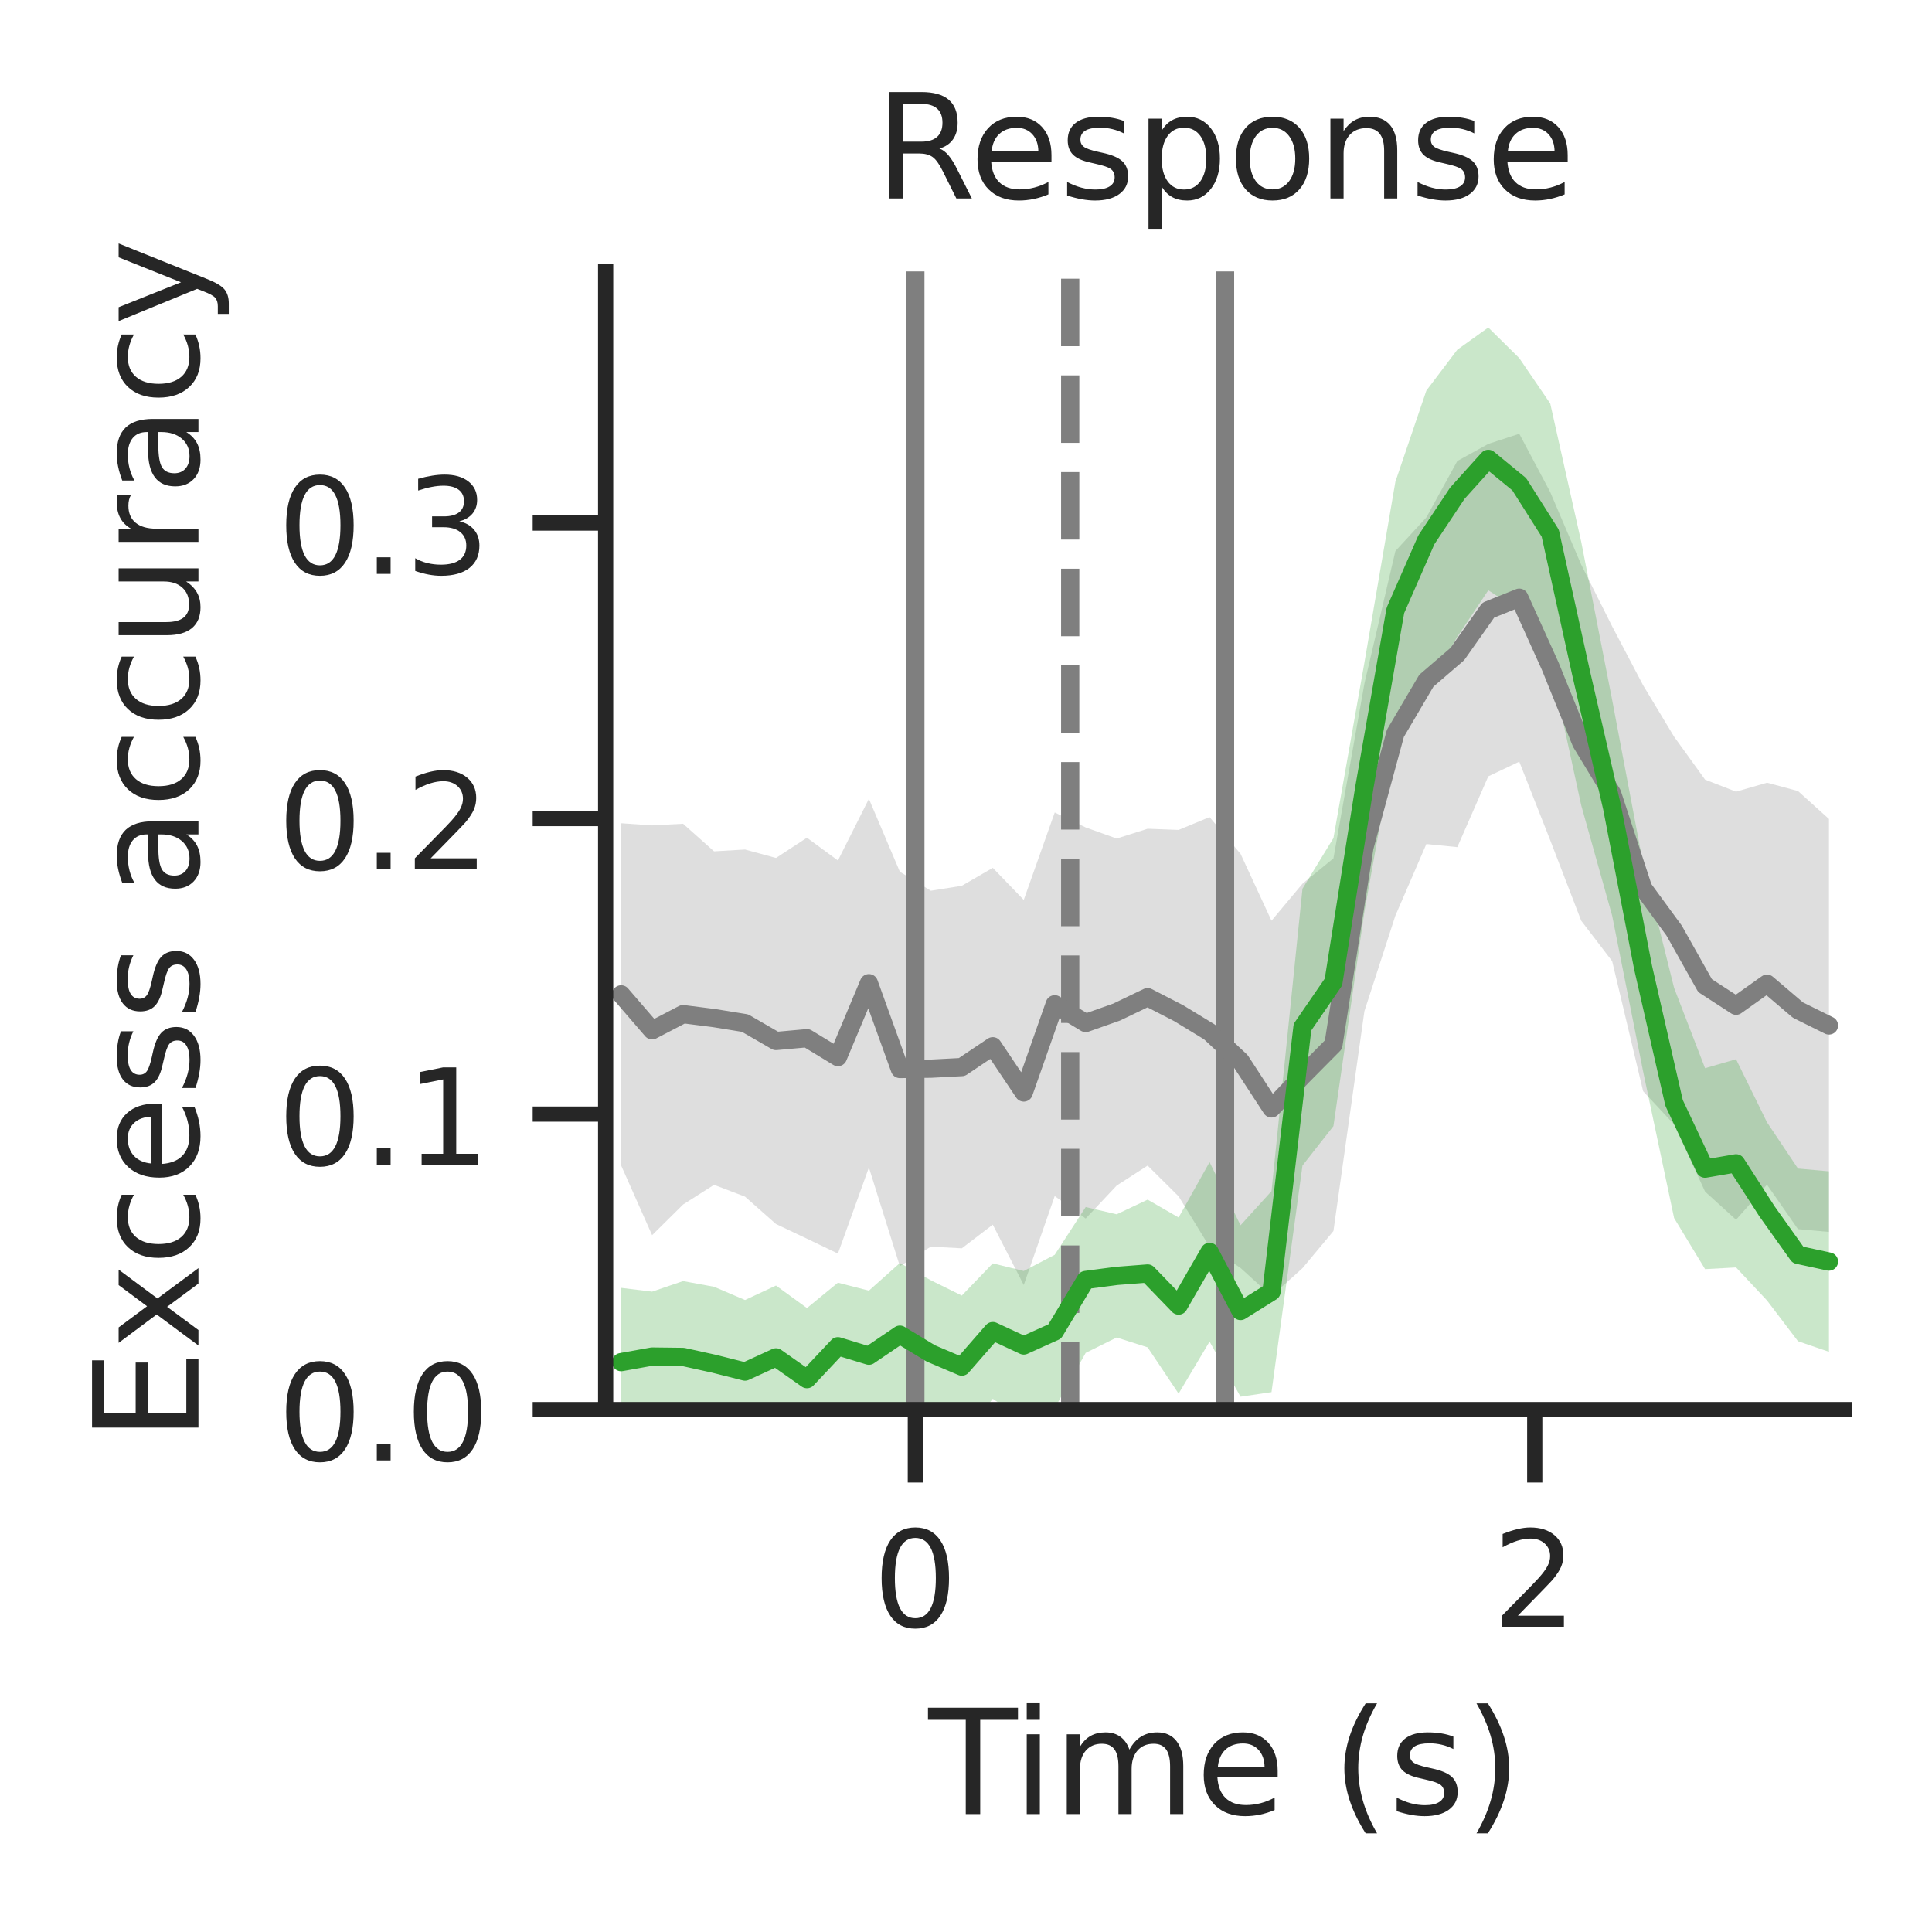
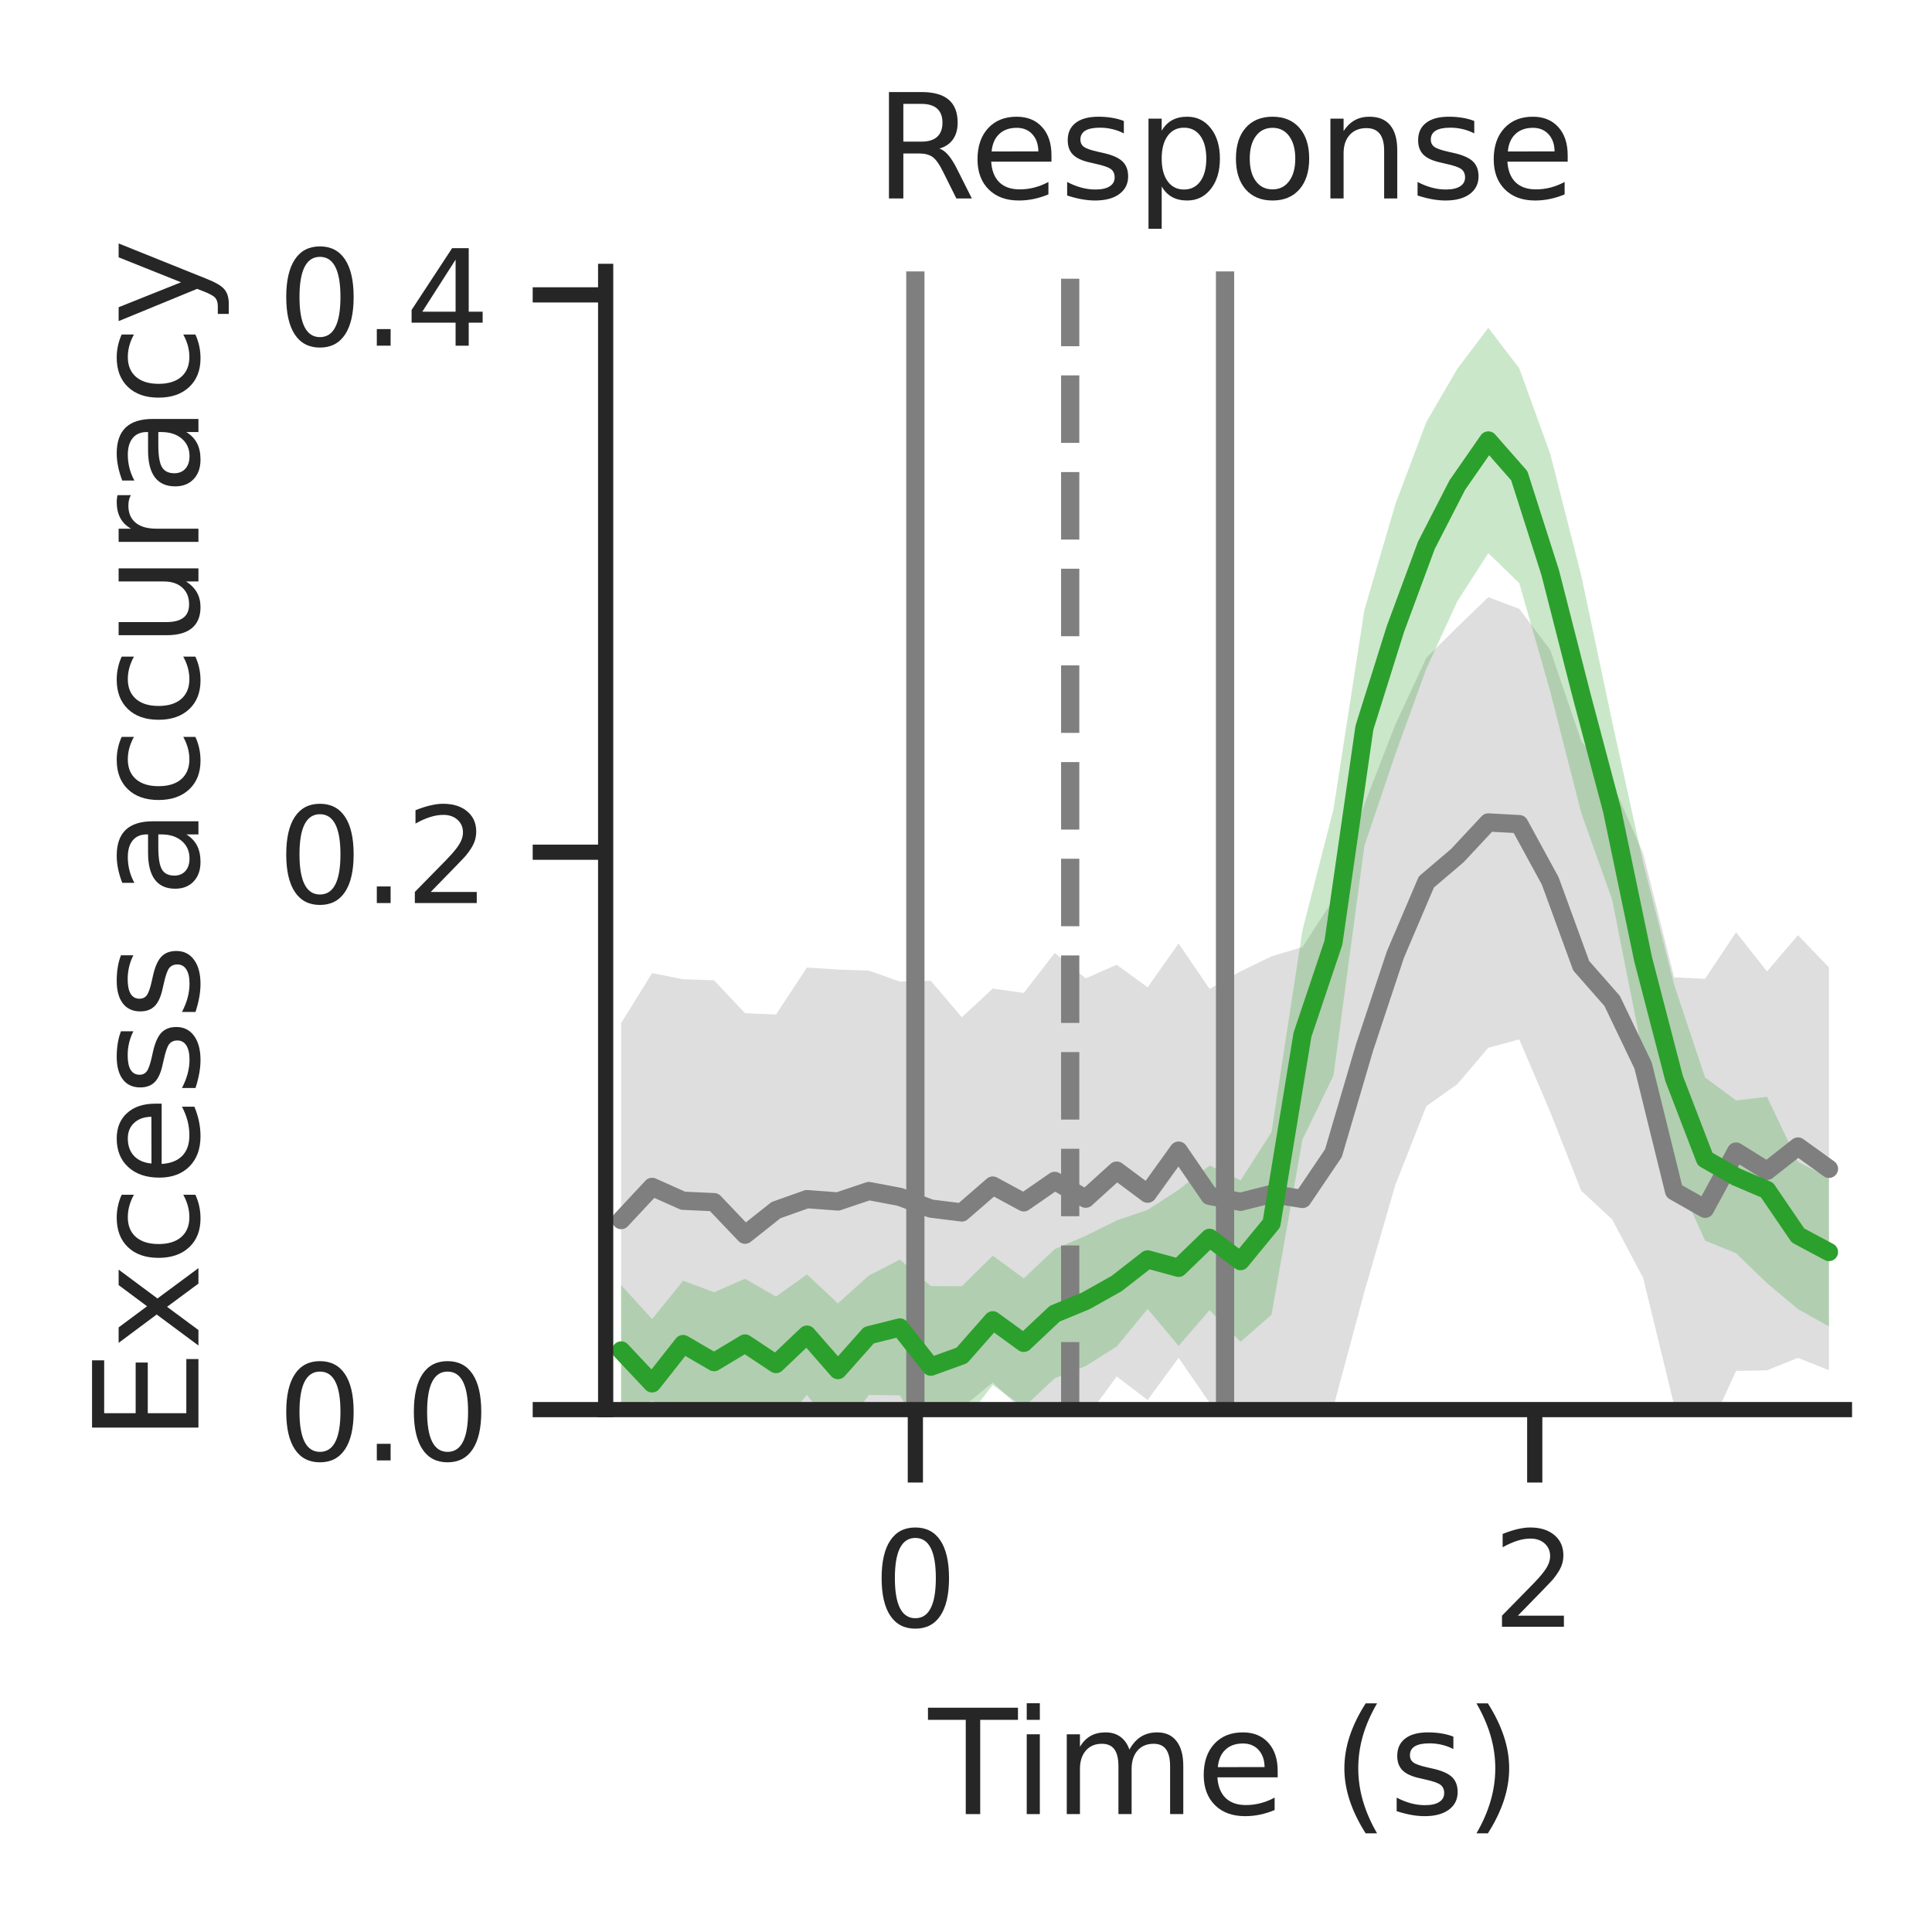
<svg xmlns="http://www.w3.org/2000/svg" xmlns:xlink="http://www.w3.org/1999/xlink" width="158.88pt" height="158.88pt" viewBox="0 0 158.88 158.88" version="1.1">
  <defs>
    <style type="text/css">*{stroke-linejoin: round; stroke-linecap: butt}</style>
  </defs>
  <g id="figure_1">
    <g id="patch_1">
      <path d="M 0 158.88  L 158.88 158.88  L 158.88 0  L 0 0  z " style="fill: #ffffff" />
    </g>
    <g id="axes_1">
      <g id="patch_2">
        <path d="M 49.807 115.92  L 151.68 115.92  L 151.68 22.318  L 49.807 22.318  z " style="fill: #ffffff" />
      </g>
      <g id="matplotlib.axis_1">
        <g id="xtick_1">
          <g id="line2d_1">
            <defs>
-               <path id="m0c5acce30c" d="M 0 0  L 0 6  " style="stroke: #262626; stroke-width: 1.25" />
-             </defs>
-             <g>
-               <use xlink:href="#m0c5acce30c" x="75.275" y="115.92" style="fill: #262626; stroke: #262626; stroke-width: 1.25" />
+               <path id="m59b1cd3b6c" d="M 0 0  L 0 6  " style="stroke: #262626; stroke-width: 1.25" />
+             </defs>
+             <g>
+               <use xlink:href="#m59b1cd3b6c" x="75.275" y="115.92" style="fill: #262626; stroke: #262626; stroke-width: 1.25" />
            </g>
          </g>
          <g id="text_1">
            <g style="fill: #262626" transform="translate(71.7759 133.7781) scale(0.11 -0.11)">
              <defs>
                <path id="DejaVuSans-30" d="M 2034 4250  Q 1547 4250 1301 3770  Q 1056 3291 1056 2328  Q 1056 1369 1301 889  Q 1547 409 2034 409  Q 2525 409 2770 889  Q 3016 1369 3016 2328  Q 3016 3291 2770 3770  Q 2525 4250 2034 4250  z M 2034 4750  Q 2819 4750 3233 4129  Q 3647 3509 3647 2328  Q 3647 1150 3233 529  Q 2819 -91 2034 -91  Q 1250 -91 836 529  Q 422 1150 422 2328  Q 422 3509 836 4129  Q 1250 4750 2034 4750  z " transform="scale(0.015625)" />
              </defs>
              <use xlink:href="#DejaVuSans-30" />
            </g>
          </g>
        </g>
        <g id="xtick_2">
          <g id="line2d_2">
            <g>
-               <use xlink:href="#m0c5acce30c" x="126.211" y="115.92" style="fill: #262626; stroke: #262626; stroke-width: 1.25" />
+               <use xlink:href="#m59b1cd3b6c" x="126.211" y="115.92" style="fill: #262626; stroke: #262626; stroke-width: 1.25" />
            </g>
          </g>
          <g id="text_2">
            <g style="fill: #262626" transform="translate(122.7121 133.7781) scale(0.11 -0.11)">
              <defs>
                <path id="DejaVuSans-32" d="M 1228 531  L 3431 531  L 3431 0  L 469 0  L 469 531  Q 828 903 1448 1529  Q 2069 2156 2228 2338  Q 2531 2678 2651 2914  Q 2772 3150 2772 3378  Q 2772 3750 2511 3984  Q 2250 4219 1831 4219  Q 1534 4219 1204 4116  Q 875 4013 500 3803  L 500 4441  Q 881 4594 1212 4672  Q 1544 4750 1819 4750  Q 2544 4750 2975 4387  Q 3406 4025 3406 3419  Q 3406 3131 3298 2873  Q 3191 2616 2906 2266  Q 2828 2175 2409 1742  Q 1991 1309 1228 531  z " transform="scale(0.015625)" />
              </defs>
              <use xlink:href="#DejaVuSans-32" />
            </g>
          </g>
        </g>
        <g id="text_3">
          <g style="fill: #262626" transform="translate(76.34867 149.1839) scale(0.12 -0.12)">
            <defs>
              <path id="DejaVuSans-54" d="M -19 4666  L 3928 4666  L 3928 4134  L 2272 4134  L 2272 0  L 1638 0  L 1638 4134  L -19 4134  L -19 4666  z " transform="scale(0.015625)" />
              <path id="DejaVuSans-69" d="M 603 3500  L 1178 3500  L 1178 0  L 603 0  L 603 3500  z M 603 4863  L 1178 4863  L 1178 4134  L 603 4134  L 603 4863  z " transform="scale(0.015625)" />
              <path id="DejaVuSans-6d" d="M 3328 2828  Q 3544 3216 3844 3400  Q 4144 3584 4550 3584  Q 5097 3584 5394 3201  Q 5691 2819 5691 2113  L 5691 0  L 5113 0  L 5113 2094  Q 5113 2597 4934 2840  Q 4756 3084 4391 3084  Q 3944 3084 3684 2787  Q 3425 2491 3425 1978  L 3425 0  L 2847 0  L 2847 2094  Q 2847 2600 2669 2842  Q 2491 3084 2119 3084  Q 1678 3084 1418 2786  Q 1159 2488 1159 1978  L 1159 0  L 581 0  L 581 3500  L 1159 3500  L 1159 2956  Q 1356 3278 1631 3431  Q 1906 3584 2284 3584  Q 2666 3584 2933 3390  Q 3200 3197 3328 2828  z " transform="scale(0.015625)" />
              <path id="DejaVuSans-65" d="M 3597 1894  L 3597 1613  L 953 1613  Q 991 1019 1311 708  Q 1631 397 2203 397  Q 2534 397 2845 478  Q 3156 559 3463 722  L 3463 178  Q 3153 47 2828 -22  Q 2503 -91 2169 -91  Q 1331 -91 842 396  Q 353 884 353 1716  Q 353 2575 817 3079  Q 1281 3584 2069 3584  Q 2775 3584 3186 3129  Q 3597 2675 3597 1894  z M 3022 2063  Q 3016 2534 2758 2815  Q 2500 3097 2075 3097  Q 1594 3097 1305 2825  Q 1016 2553 972 2059  L 3022 2063  z " transform="scale(0.015625)" />
              <path id="DejaVuSans-20" transform="scale(0.015625)" />
              <path id="DejaVuSans-28" d="M 1984 4856  Q 1566 4138 1362 3434  Q 1159 2731 1159 2009  Q 1159 1288 1364 580  Q 1569 -128 1984 -844  L 1484 -844  Q 1016 -109 783 600  Q 550 1309 550 2009  Q 550 2706 781 3412  Q 1013 4119 1484 4856  L 1984 4856  z " transform="scale(0.015625)" />
              <path id="DejaVuSans-73" d="M 2834 3397  L 2834 2853  Q 2591 2978 2328 3040  Q 2066 3103 1784 3103  Q 1356 3103 1142 2972  Q 928 2841 928 2578  Q 928 2378 1081 2264  Q 1234 2150 1697 2047  L 1894 2003  Q 2506 1872 2764 1633  Q 3022 1394 3022 966  Q 3022 478 2636 193  Q 2250 -91 1575 -91  Q 1294 -91 989 -36  Q 684 19 347 128  L 347 722  Q 666 556 975 473  Q 1284 391 1588 391  Q 1994 391 2212 530  Q 2431 669 2431 922  Q 2431 1156 2273 1281  Q 2116 1406 1581 1522  L 1381 1569  Q 847 1681 609 1914  Q 372 2147 372 2553  Q 372 3047 722 3315  Q 1072 3584 1716 3584  Q 2034 3584 2315 3537  Q 2597 3491 2834 3397  z " transform="scale(0.015625)" />
              <path id="DejaVuSans-29" d="M 513 4856  L 1013 4856  Q 1481 4119 1714 3412  Q 1947 2706 1947 2009  Q 1947 1309 1714 600  Q 1481 -109 1013 -844  L 513 -844  Q 928 -128 1133 580  Q 1338 1288 1338 2009  Q 1338 2731 1133 3434  Q 928 4138 513 4856  z " transform="scale(0.015625)" />
            </defs>
            <use xlink:href="#DejaVuSans-54" />
            <use xlink:href="#DejaVuSans-69" transform="translate(57.95898 0)" />
            <use xlink:href="#DejaVuSans-6d" transform="translate(85.74219 0)" />
            <use xlink:href="#DejaVuSans-65" transform="translate(183.1543 0)" />
            <use xlink:href="#DejaVuSans-20" transform="translate(244.6777 0)" />
            <use xlink:href="#DejaVuSans-28" transform="translate(276.4648 0)" />
            <use xlink:href="#DejaVuSans-73" transform="translate(315.4785 0)" />
            <use xlink:href="#DejaVuSans-29" transform="translate(367.5781 0)" />
          </g>
        </g>
      </g>
      <g id="matplotlib.axis_2">
        <g id="ytick_1">
          <g id="line2d_3">
            <defs>
-               <path id="m7189554447" d="M 0 0  L -6 0  " style="stroke: #262626; stroke-width: 1.25" />
-             </defs>
-             <g>
-               <use xlink:href="#m7189554447" x="49.807" y="115.92" style="fill: #262626; stroke: #262626; stroke-width: 1.25" />
+               <path id="m7048ef91ea" d="M 0 0  L -6 0  " style="stroke: #262626; stroke-width: 1.25" />
+             </defs>
+             <g>
+               <use xlink:href="#m7048ef91ea" x="49.807" y="115.92" style="fill: #262626; stroke: #262626; stroke-width: 1.25" />
            </g>
          </g>
          <g id="text_4">
            <g style="fill: #262626" transform="translate(22.81375 120.099) scale(0.11 -0.11)">
              <defs>
                <path id="DejaVuSans-2e" d="M 684 794  L 1344 794  L 1344 0  L 684 0  L 684 794  z " transform="scale(0.015625)" />
              </defs>
              <use xlink:href="#DejaVuSans-30" />
              <use xlink:href="#DejaVuSans-2e" transform="translate(63.62305 0)" />
              <use xlink:href="#DejaVuSans-30" transform="translate(95.41016 0)" />
            </g>
          </g>
        </g>
        <g id="ytick_2">
          <g id="line2d_4">
            <g>
-               <use xlink:href="#m7189554447" x="49.807" y="91.618" style="fill: #262626; stroke: #262626; stroke-width: 1.25" />
+               <use xlink:href="#m7048ef91ea" x="49.807" y="70.084" style="fill: #262626; stroke: #262626; stroke-width: 1.25" />
            </g>
          </g>
          <g id="text_5">
-             <g style="fill: #262626" transform="translate(22.81375 95.79756) scale(0.11 -0.11)">
-               <defs>
-                 <path id="DejaVuSans-31" d="M 794 531  L 1825 531  L 1825 4091  L 703 3866  L 703 4441  L 1819 4666  L 2450 4666  L 2450 531  L 3481 531  L 3481 0  L 794 0  L 794 531  z " transform="scale(0.015625)" />
-               </defs>
+             <g style="fill: #262626" transform="translate(22.81375 74.26301) scale(0.11 -0.11)">
              <use xlink:href="#DejaVuSans-30" />
              <use xlink:href="#DejaVuSans-2e" transform="translate(63.62305 0)" />
-               <use xlink:href="#DejaVuSans-31" transform="translate(95.41016 0)" />
+               <use xlink:href="#DejaVuSans-32" transform="translate(95.41016 0)" />
            </g>
          </g>
        </g>
        <g id="ytick_3">
          <g id="line2d_5">
            <g>
-               <use xlink:href="#m7189554447" x="49.807" y="67.317" style="fill: #262626; stroke: #262626; stroke-width: 1.25" />
+               <use xlink:href="#m7048ef91ea" x="49.807" y="24.248" style="fill: #262626; stroke: #262626; stroke-width: 1.25" />
            </g>
          </g>
          <g id="text_6">
-             <g style="fill: #262626" transform="translate(22.81375 71.49614) scale(0.11 -0.11)">
+             <g style="fill: #262626" transform="translate(22.81375 28.42704) scale(0.11 -0.11)">
+               <defs>
+                 <path id="DejaVuSans-34" d="M 2419 4116  L 825 1625  L 2419 1625  L 2419 4116  z M 2253 4666  L 3047 4666  L 3047 1625  L 3713 1625  L 3713 1100  L 3047 1100  L 3047 0  L 2419 0  L 2419 1100  L 313 1100  L 313 1709  L 2253 4666  z " transform="scale(0.015625)" />
+               </defs>
              <use xlink:href="#DejaVuSans-30" />
              <use xlink:href="#DejaVuSans-2e" transform="translate(63.62305 0)" />
-               <use xlink:href="#DejaVuSans-32" transform="translate(95.41016 0)" />
-             </g>
-           </g>
-         </g>
-         <g id="ytick_4">
-           <g id="line2d_6">
-             <g>
-               <use xlink:href="#m7189554447" x="49.807" y="43.016" style="fill: #262626; stroke: #262626; stroke-width: 1.25" />
-             </g>
-           </g>
-           <g id="text_7">
-             <g style="fill: #262626" transform="translate(22.81375 47.19472) scale(0.11 -0.11)">
-               <defs>
-                 <path id="DejaVuSans-33" d="M 2597 2516  Q 3050 2419 3304 2112  Q 3559 1806 3559 1356  Q 3559 666 3084 287  Q 2609 -91 1734 -91  Q 1441 -91 1130 -33  Q 819 25 488 141  L 488 750  Q 750 597 1062 519  Q 1375 441 1716 441  Q 2309 441 2620 675  Q 2931 909 2931 1356  Q 2931 1769 2642 2001  Q 2353 2234 1838 2234  L 1294 2234  L 1294 2753  L 1863 2753  Q 2328 2753 2575 2939  Q 2822 3125 2822 3475  Q 2822 3834 2567 4026  Q 2313 4219 1838 4219  Q 1578 4219 1281 4162  Q 984 4106 628 3988  L 628 4550  Q 988 4650 1302 4700  Q 1616 4750 1894 4750  Q 2613 4750 3031 4423  Q 3450 4097 3450 3541  Q 3450 3153 3228 2886  Q 3006 2619 2597 2516  z " transform="scale(0.015625)" />
-               </defs>
-               <use xlink:href="#DejaVuSans-30" />
-               <use xlink:href="#DejaVuSans-2e" transform="translate(63.62305 0)" />
-               <use xlink:href="#DejaVuSans-33" transform="translate(95.41016 0)" />
-             </g>
-           </g>
-         </g>
-         <g id="text_8">
+               <use xlink:href="#DejaVuSans-34" transform="translate(95.41016 0)" />
+             </g>
+           </g>
+         </g>
+         <g id="text_7">
          <g style="fill: #262626" transform="translate(16.31812 118.5768) rotate(-90) scale(0.12 -0.12)">
            <defs>
              <path id="DejaVuSans-45" d="M 628 4666  L 3578 4666  L 3578 4134  L 1259 4134  L 1259 2753  L 3481 2753  L 3481 2222  L 1259 2222  L 1259 531  L 3634 531  L 3634 0  L 628 0  L 628 4666  z " transform="scale(0.015625)" />
              <path id="DejaVuSans-78" d="M 3513 3500  L 2247 1797  L 3578 0  L 2900 0  L 1881 1375  L 863 0  L 184 0  L 1544 1831  L 300 3500  L 978 3500  L 1906 2253  L 2834 3500  L 3513 3500  z " transform="scale(0.015625)" />
              <path id="DejaVuSans-63" d="M 3122 3366  L 3122 2828  Q 2878 2963 2633 3030  Q 2388 3097 2138 3097  Q 1578 3097 1268 2742  Q 959 2388 959 1747  Q 959 1106 1268 751  Q 1578 397 2138 397  Q 2388 397 2633 464  Q 2878 531 3122 666  L 3122 134  Q 2881 22 2623 -34  Q 2366 -91 2075 -91  Q 1284 -91 818 406  Q 353 903 353 1747  Q 353 2603 823 3093  Q 1294 3584 2113 3584  Q 2378 3584 2631 3529  Q 2884 3475 3122 3366  z " transform="scale(0.015625)" />
              <path id="DejaVuSans-61" d="M 2194 1759  Q 1497 1759 1228 1600  Q 959 1441 959 1056  Q 959 750 1161 570  Q 1363 391 1709 391  Q 2188 391 2477 730  Q 2766 1069 2766 1631  L 2766 1759  L 2194 1759  z M 3341 1997  L 3341 0  L 2766 0  L 2766 531  Q 2569 213 2275 61  Q 1981 -91 1556 -91  Q 1019 -91 701 211  Q 384 513 384 1019  Q 384 1609 779 1909  Q 1175 2209 1959 2209  L 2766 2209  L 2766 2266  Q 2766 2663 2505 2880  Q 2244 3097 1772 3097  Q 1472 3097 1187 3025  Q 903 2953 641 2809  L 641 3341  Q 956 3463 1253 3523  Q 1550 3584 1831 3584  Q 2591 3584 2966 3190  Q 3341 2797 3341 1997  z " transform="scale(0.015625)" />
              <path id="DejaVuSans-75" d="M 544 1381  L 544 3500  L 1119 3500  L 1119 1403  Q 1119 906 1312 657  Q 1506 409 1894 409  Q 2359 409 2629 706  Q 2900 1003 2900 1516  L 2900 3500  L 3475 3500  L 3475 0  L 2900 0  L 2900 538  Q 2691 219 2414 64  Q 2138 -91 1772 -91  Q 1169 -91 856 284  Q 544 659 544 1381  z M 1991 3584  L 1991 3584  z " transform="scale(0.015625)" />
              <path id="DejaVuSans-72" d="M 2631 2963  Q 2534 3019 2420 3045  Q 2306 3072 2169 3072  Q 1681 3072 1420 2755  Q 1159 2438 1159 1844  L 1159 0  L 581 0  L 581 3500  L 1159 3500  L 1159 2956  Q 1341 3275 1631 3429  Q 1922 3584 2338 3584  Q 2397 3584 2469 3576  Q 2541 3569 2628 3553  L 2631 2963  z " transform="scale(0.015625)" />
              <path id="DejaVuSans-79" d="M 2059 -325  Q 1816 -950 1584 -1140  Q 1353 -1331 966 -1331  L 506 -1331  L 506 -850  L 844 -850  Q 1081 -850 1212 -737  Q 1344 -625 1503 -206  L 1606 56  L 191 3500  L 800 3500  L 1894 763  L 2988 3500  L 3597 3500  L 2059 -325  z " transform="scale(0.015625)" />
            </defs>
            <use xlink:href="#DejaVuSans-45" />
            <use xlink:href="#DejaVuSans-78" transform="translate(63.18359 0)" />
            <use xlink:href="#DejaVuSans-63" transform="translate(120.6133 0)" />
            <use xlink:href="#DejaVuSans-65" transform="translate(175.5938 0)" />
            <use xlink:href="#DejaVuSans-73" transform="translate(237.1172 0)" />
            <use xlink:href="#DejaVuSans-73" transform="translate(289.2168 0)" />
            <use xlink:href="#DejaVuSans-20" transform="translate(341.3164 0)" />
            <use xlink:href="#DejaVuSans-61" transform="translate(373.1035 0)" />
            <use xlink:href="#DejaVuSans-63" transform="translate(434.3828 0)" />
            <use xlink:href="#DejaVuSans-63" transform="translate(489.3633 0)" />
            <use xlink:href="#DejaVuSans-75" transform="translate(544.3438 0)" />
            <use xlink:href="#DejaVuSans-72" transform="translate(607.7227 0)" />
            <use xlink:href="#DejaVuSans-61" transform="translate(648.8359 0)" />
            <use xlink:href="#DejaVuSans-63" transform="translate(710.1152 0)" />
            <use xlink:href="#DejaVuSans-79" transform="translate(765.0957 0)" />
          </g>
        </g>
      </g>
      <g id="FillBetweenPolyCollection_1">
-         <path d="M 51.081 67.701  L 51.081 95.844  L 53.627 101.577  L 56.174 99.056  L 58.721 97.435  L 61.268 98.408  L 63.815 100.659  L 66.361 101.866  L 68.908 103.09  L 71.455 96.012  L 74.002 104.13  L 76.549 102.517  L 79.095 102.657  L 81.642 100.712  L 84.189 105.676  L 86.736 98.361  L 89.283 100.207  L 91.83 97.497  L 94.376 95.854  L 96.923 98.382  L 99.47 102.537  L 102.017 104.273  L 104.564 106.587  L 107.11 104.291  L 109.657 101.236  L 112.204 83.155  L 114.751 75.3  L 117.298 69.411  L 119.844 69.666  L 122.391 63.844  L 124.938 62.637  L 127.485 69.101  L 130.032 75.716  L 132.578 79.043  L 135.125 89.739  L 137.672 92.469  L 140.219 97.994  L 142.766 100.307  L 145.312 97.426  L 147.859 101.08  L 150.406 101.309  L 150.406 67.349  L 150.406 67.349  L 147.859 65.051  L 145.312 64.368  L 142.766 65.104  L 140.219 64.114  L 137.672 60.583  L 135.125 56.357  L 132.578 51.508  L 130.032 46.435  L 127.485 40.468  L 124.938 35.67  L 122.391 36.506  L 119.844 37.911  L 117.298 42.549  L 114.751 45.317  L 112.204 56.219  L 109.657 70.588  L 107.11 72.675  L 104.564 75.717  L 102.017 70.214  L 99.47 67.197  L 96.923 68.251  L 94.376 68.154  L 91.83 68.96  L 89.283 68.046  L 86.736 66.816  L 84.189 74.007  L 81.642 71.369  L 79.095 72.845  L 76.549 73.251  L 74.002 71.69  L 71.455 65.695  L 68.908 70.766  L 66.361 68.891  L 63.815 70.556  L 61.268 69.862  L 58.721 70.012  L 56.174 67.743  L 53.627 67.877  L 51.081 67.701  z " clip-path="url(#pd3b1ac7c03)" style="fill: #7f7f7f; fill-opacity: 0.25" />
+         <path d="M 51.081 84.137  L 51.081 116.532  L 53.627 115.188  L 56.174 116.963  L 58.721 117.106  L 61.268 119.75  L 63.815 115.605  L 66.361 117.656  L 68.908 117.872  L 71.455 116.075  L 74.002 116.133  L 76.549 118.12  L 79.095 115.757  L 81.642 113.698  L 84.189 116.092  L 86.736 115.861  L 89.283 116.697  L 91.83 113.195  L 94.376 115.136  L 96.923 111.662  L 99.47 115.357  L 102.017 117.781  L 104.564 117.732  L 107.11 119.31  L 109.657 115.699  L 112.204 106.216  L 114.751 97.429  L 117.298 90.963  L 119.844 89.158  L 122.391 86.163  L 124.938 85.478  L 127.485 91.444  L 130.032 97.918  L 132.578 100.28  L 135.125 105.095  L 137.672 115.543  L 140.219 118.316  L 142.766 112.737  L 145.312 112.69  L 147.859 111.665  L 150.406 112.683  L 150.406 79.555  L 150.406 79.555  L 147.859 76.905  L 145.312 79.885  L 142.766 76.665  L 140.219 80.493  L 137.672 80.373  L 135.125 70.169  L 132.578 64.35  L 130.032 60.922  L 127.485 53.444  L 124.938 50.067  L 122.391 49.108  L 119.844 51.569  L 117.298 54.098  L 114.751 59.576  L 112.204 66.133  L 109.657 73.959  L 107.11 77.885  L 104.564 78.646  L 102.017 79.883  L 99.47 81.323  L 96.923 77.588  L 94.376 81.192  L 91.83 79.338  L 89.283 80.455  L 86.736 78.365  L 84.189 81.657  L 81.642 81.296  L 79.095 83.654  L 76.549 80.66  L 74.002 80.723  L 71.455 79.817  L 68.908 79.734  L 66.361 79.569  L 63.815 83.429  L 61.268 83.323  L 58.721 80.617  L 56.174 80.527  L 53.627 80.024  L 51.081 84.137  z " clip-path="url(#p6073d0e55b)" style="fill: #7f7f7f; fill-opacity: 0.25" />
      </g>
      <g id="FillBetweenPolyCollection_2">
-         <path d="M 51.081 105.909  L 51.081 118.122  L 53.627 116.896  L 56.174 117.827  L 58.721 118.482  L 61.268 118.681  L 63.815 117.533  L 66.361 119.261  L 68.908 115.937  L 71.455 116.837  L 74.002 115.651  L 76.549 117.317  L 79.095 118.225  L 81.642 115.032  L 84.189 116.776  L 86.736 115.805  L 89.283 111.256  L 91.83 109.992  L 94.376 110.802  L 96.923 114.608  L 99.47 110.329  L 102.017 114.86  L 104.564 114.486  L 107.11 95.853  L 109.657 92.607  L 112.204 74.973  L 114.751 60.783  L 117.298 56.663  L 119.844 52.366  L 122.391 48.542  L 124.938 50.203  L 127.485 54.504  L 130.032 66.227  L 132.578 75.305  L 135.125 88.121  L 137.672 100.169  L 140.219 104.369  L 142.766 104.229  L 145.312 106.945  L 147.859 110.296  L 150.406 111.167  L 150.406 96.326  L 150.406 96.326  L 147.859 96.097  L 145.312 92.293  L 142.766 87.106  L 140.219 87.844  L 137.672 81.242  L 135.125 71.04  L 132.578 57.564  L 130.032 44.552  L 127.485 33.186  L 124.938 29.45  L 122.391 26.934  L 119.844 28.759  L 117.298 32.123  L 114.751 39.617  L 112.204 54.493  L 109.657 68.92  L 107.11 73.085  L 104.564 97.955  L 102.017 100.762  L 99.47 95.569  L 96.923 100.12  L 94.376 98.654  L 91.83 99.859  L 89.283 99.263  L 86.736 103.189  L 84.189 104.521  L 81.642 103.895  L 79.095 106.543  L 76.549 105.285  L 74.002 103.866  L 71.455 106.139  L 68.908 105.483  L 66.361 107.57  L 63.815 105.72  L 61.268 106.907  L 58.721 105.82  L 56.174 105.351  L 53.627 106.221  L 51.081 105.909  z " clip-path="url(#pd3b1ac7c03)" style="fill: #2ca02c; fill-opacity: 0.25" />
+         <path d="M 51.081 105.683  L 51.081 116.431  L 53.627 119.047  L 56.174 115.741  L 58.721 117.764  L 61.268 115.808  L 63.815 117.721  L 66.361 114.704  L 68.908 118.154  L 71.455 114.715  L 74.002 114.746  L 76.549 119.023  L 79.095 117.158  L 81.642 113.892  L 84.189 115.733  L 86.736 113.344  L 89.283 112.336  L 91.83 110.738  L 94.376 107.641  L 96.923 110.681  L 99.47 107.742  L 102.017 110.344  L 104.564 108.122  L 107.11 93.706  L 109.657 88.464  L 112.204 69.543  L 114.751 62.007  L 117.298 54.993  L 119.844 49.448  L 122.391 45.489  L 124.938 47.955  L 127.485 56.862  L 130.032 66.839  L 132.578 73.991  L 135.125 86.843  L 137.672 96.414  L 140.219 102.024  L 142.766 103.061  L 145.312 105.526  L 147.859 107.654  L 150.406 109.079  L 150.406 96.841  L 150.406 96.841  L 147.859 95.544  L 145.312 90.198  L 142.766 90.493  L 140.219 88.611  L 137.672 80.975  L 135.125 70.928  L 132.578 59.349  L 130.032 47.318  L 127.485 37.328  L 124.938 30.287  L 122.391 26.958  L 119.844 30.332  L 117.298 34.703  L 114.751 41.453  L 112.204 50.15  L 109.657 66.567  L 107.11 76.489  L 104.564 93.101  L 102.017 97.077  L 99.47 95.846  L 96.923 97.84  L 94.376 99.495  L 91.83 100.364  L 89.283 101.63  L 86.736 102.724  L 84.189 105.13  L 81.642 103.262  L 79.095 105.779  L 76.549 105.757  L 74.002 103.586  L 71.455 104.891  L 68.908 107.184  L 66.361 104.804  L 63.815 106.627  L 61.268 105.16  L 58.721 106.267  L 56.174 105.32  L 53.627 108.477  L 51.081 105.683  z " clip-path="url(#p6073d0e55b)" style="fill: #2ca02c; fill-opacity: 0.25" />
+       </g>
+       <g id="line2d_6">
+         <path d="M 75.275 115.92  L 75.275 22.318  " clip-path="url(#p6073d0e55b)" style="fill: none; stroke: #7f7f7f; stroke-width: 1.5; stroke-linecap: round" />
      </g>
      <g id="line2d_7">
-         <path d="M 75.275 115.92  L 75.275 22.318  " clip-path="url(#pd3b1ac7c03)" style="fill: none; stroke: #7f7f7f; stroke-width: 1.5; stroke-linecap: round" />
+         <path d="M 88.009 115.92  L 88.009 22.318  " clip-path="url(#p6073d0e55b)" style="fill: none; stroke-dasharray: 5.55,2.4; stroke-dashoffset: 0; stroke: #7f7f7f; stroke-width: 1.5" />
      </g>
      <g id="line2d_8">
-         <path d="M 88.009 115.92  L 88.009 22.318  " clip-path="url(#pd3b1ac7c03)" style="fill: none; stroke-dasharray: 5.55,2.4; stroke-dashoffset: 0; stroke: #7f7f7f; stroke-width: 1.5" />
+         <path d="M 100.743 115.92  L 100.743 22.318  " clip-path="url(#p6073d0e55b)" style="fill: none; stroke: #7f7f7f; stroke-width: 1.5; stroke-linecap: round" />
      </g>
      <g id="line2d_9">
-         <path d="M 100.743 115.92  L 100.743 22.318  " clip-path="url(#pd3b1ac7c03)" style="fill: none; stroke: #7f7f7f; stroke-width: 1.5; stroke-linecap: round" />
+         <path d="M 51.081 100.334  L 53.627 97.606  L 56.174 98.745  L 58.721 98.861  L 61.268 101.536  L 63.815 99.517  L 66.361 98.612  L 68.908 98.803  L 71.455 97.946  L 74.002 98.428  L 76.549 99.39  L 79.095 99.706  L 81.642 97.497  L 84.189 98.875  L 86.736 97.113  L 89.283 98.576  L 91.83 96.267  L 94.376 98.164  L 96.923 94.625  L 99.47 98.34  L 102.017 98.832  L 104.564 98.189  L 107.11 98.597  L 109.657 94.829  L 112.204 86.175  L 114.751 78.503  L 117.298 72.53  L 119.844 70.364  L 122.391 67.635  L 124.938 67.773  L 127.485 72.444  L 130.032 79.42  L 132.578 82.315  L 135.125 87.632  L 137.672 97.958  L 140.219 99.404  L 142.766 94.701  L 145.312 96.288  L 147.859 94.285  L 150.406 96.119  " clip-path="url(#p6073d0e55b)" style="fill: none; stroke: #7f7f7f; stroke-width: 1.5; stroke-linecap: round" />
      </g>
      <g id="line2d_10">
-         <path d="M 51.081 81.773  L 53.627 84.727  L 56.174 83.399  L 58.721 83.723  L 61.268 84.135  L 63.815 85.607  L 66.361 85.378  L 68.908 86.928  L 71.455 80.854  L 74.002 87.91  L 76.549 87.884  L 79.095 87.751  L 81.642 86.041  L 84.189 89.841  L 86.736 82.589  L 89.283 84.127  L 91.83 83.228  L 94.376 82.004  L 96.923 83.316  L 99.47 84.867  L 102.017 87.243  L 104.564 91.152  L 107.11 88.483  L 109.657 85.912  L 112.204 69.687  L 114.751 60.308  L 117.298 55.98  L 119.844 53.788  L 122.391 50.175  L 124.938 49.153  L 127.485 54.785  L 130.032 61.075  L 132.578 65.275  L 135.125 73.048  L 137.672 76.526  L 140.219 81.054  L 142.766 82.705  L 145.312 80.897  L 147.859 83.066  L 150.406 84.329  " clip-path="url(#pd3b1ac7c03)" style="fill: none; stroke: #7f7f7f; stroke-width: 1.5; stroke-linecap: round" />
-       </g>
-       <g id="line2d_11">
-         <path d="M 51.081 112.016  L 53.627 111.559  L 56.174 111.589  L 58.721 112.151  L 61.268 112.794  L 63.815 111.626  L 66.361 113.416  L 68.908 110.71  L 71.455 111.488  L 74.002 109.759  L 76.549 111.301  L 79.095 112.384  L 81.642 109.463  L 84.189 110.648  L 86.736 109.497  L 89.283 105.26  L 91.83 104.926  L 94.376 104.728  L 96.923 107.364  L 99.47 102.949  L 102.017 107.811  L 104.564 106.221  L 107.11 84.469  L 109.657 80.763  L 112.204 64.733  L 114.751 50.2  L 117.298 44.393  L 119.844 40.563  L 122.391 37.738  L 124.938 39.826  L 127.485 43.845  L 130.032 55.39  L 132.578 66.434  L 135.125 79.581  L 137.672 90.706  L 140.219 96.106  L 142.766 95.667  L 145.312 99.619  L 147.859 103.196  L 150.406 103.746  " clip-path="url(#pd3b1ac7c03)" style="fill: none; stroke: #2ca02c; stroke-width: 1.5; stroke-linecap: round" />
+         <path d="M 51.081 111.057  L 53.627 113.762  L 56.174 110.53  L 58.721 112.015  L 61.268 110.484  L 63.815 112.174  L 66.361 109.754  L 68.908 112.669  L 71.455 109.803  L 74.002 109.166  L 76.549 112.39  L 79.095 111.468  L 81.642 108.577  L 84.189 110.431  L 86.736 108.034  L 89.283 106.983  L 91.83 105.551  L 94.376 103.568  L 96.923 104.261  L 99.47 101.794  L 102.017 103.71  L 104.564 100.611  L 107.11 85.097  L 109.657 77.516  L 112.204 59.846  L 114.751 51.73  L 117.298 44.848  L 119.844 39.89  L 122.391 36.223  L 124.938 39.121  L 127.485 47.095  L 130.032 57.079  L 132.578 66.67  L 135.125 78.886  L 137.672 88.694  L 140.219 95.317  L 142.766 96.777  L 145.312 97.862  L 147.859 101.599  L 150.406 102.96  " clip-path="url(#p6073d0e55b)" style="fill: none; stroke: #2ca02c; stroke-width: 1.5; stroke-linecap: round" />
      </g>
      <g id="patch_3">
        <path d="M 49.807 115.92  L 49.807 22.318  " style="fill: none; stroke: #262626; stroke-width: 1.25; stroke-linejoin: miter; stroke-linecap: square" />
      </g>
      <g id="patch_4">
        <path d="M 49.807 115.92  L 151.68 115.92  " style="fill: none; stroke: #262626; stroke-width: 1.25; stroke-linejoin: miter; stroke-linecap: square" />
      </g>
-       <g id="text_9">
+       <g id="text_8">
        <g style="fill: #262626" transform="translate(71.92648 16.31812) scale(0.12 -0.12)">
          <defs>
            <path id="DejaVuSans-52" d="M 2841 2188  Q 3044 2119 3236 1894  Q 3428 1669 3622 1275  L 4263 0  L 3584 0  L 2988 1197  Q 2756 1666 2539 1819  Q 2322 1972 1947 1972  L 1259 1972  L 1259 0  L 628 0  L 628 4666  L 2053 4666  Q 2853 4666 3247 4331  Q 3641 3997 3641 3322  Q 3641 2881 3436 2590  Q 3231 2300 2841 2188  z M 1259 4147  L 1259 2491  L 2053 2491  Q 2509 2491 2742 2702  Q 2975 2913 2975 3322  Q 2975 3731 2742 3939  Q 2509 4147 2053 4147  L 1259 4147  z " transform="scale(0.015625)" />
            <path id="DejaVuSans-70" d="M 1159 525  L 1159 -1331  L 581 -1331  L 581 3500  L 1159 3500  L 1159 2969  Q 1341 3281 1617 3432  Q 1894 3584 2278 3584  Q 2916 3584 3314 3078  Q 3713 2572 3713 1747  Q 3713 922 3314 415  Q 2916 -91 2278 -91  Q 1894 -91 1617 61  Q 1341 213 1159 525  z M 3116 1747  Q 3116 2381 2855 2742  Q 2594 3103 2138 3103  Q 1681 3103 1420 2742  Q 1159 2381 1159 1747  Q 1159 1113 1420 752  Q 1681 391 2138 391  Q 2594 391 2855 752  Q 3116 1113 3116 1747  z " transform="scale(0.015625)" />
            <path id="DejaVuSans-6f" d="M 1959 3097  Q 1497 3097 1228 2736  Q 959 2375 959 1747  Q 959 1119 1226 758  Q 1494 397 1959 397  Q 2419 397 2687 759  Q 2956 1122 2956 1747  Q 2956 2369 2687 2733  Q 2419 3097 1959 3097  z M 1959 3584  Q 2709 3584 3137 3096  Q 3566 2609 3566 1747  Q 3566 888 3137 398  Q 2709 -91 1959 -91  Q 1206 -91 779 398  Q 353 888 353 1747  Q 353 2609 779 3096  Q 1206 3584 1959 3584  z " transform="scale(0.015625)" />
            <path id="DejaVuSans-6e" d="M 3513 2113  L 3513 0  L 2938 0  L 2938 2094  Q 2938 2591 2744 2837  Q 2550 3084 2163 3084  Q 1697 3084 1428 2787  Q 1159 2491 1159 1978  L 1159 0  L 581 0  L 581 3500  L 1159 3500  L 1159 2956  Q 1366 3272 1645 3428  Q 1925 3584 2291 3584  Q 2894 3584 3203 3211  Q 3513 2838 3513 2113  z " transform="scale(0.015625)" />
          </defs>
          <use xlink:href="#DejaVuSans-52" />
          <use xlink:href="#DejaVuSans-65" transform="translate(64.98242 0)" />
          <use xlink:href="#DejaVuSans-73" transform="translate(126.5059 0)" />
          <use xlink:href="#DejaVuSans-70" transform="translate(178.6055 0)" />
          <use xlink:href="#DejaVuSans-6f" transform="translate(242.082 0)" />
          <use xlink:href="#DejaVuSans-6e" transform="translate(303.2637 0)" />
          <use xlink:href="#DejaVuSans-73" transform="translate(366.6426 0)" />
          <use xlink:href="#DejaVuSans-65" transform="translate(418.7422 0)" />
        </g>
      </g>
    </g>
  </g>
  <defs>
-     <clipPath id="pd3b1ac7c03">
+     <clipPath id="p6073d0e55b">
      <rect x="49.807" y="22.318" width="101.872" height="93.602" />
    </clipPath>
  </defs>
</svg>
